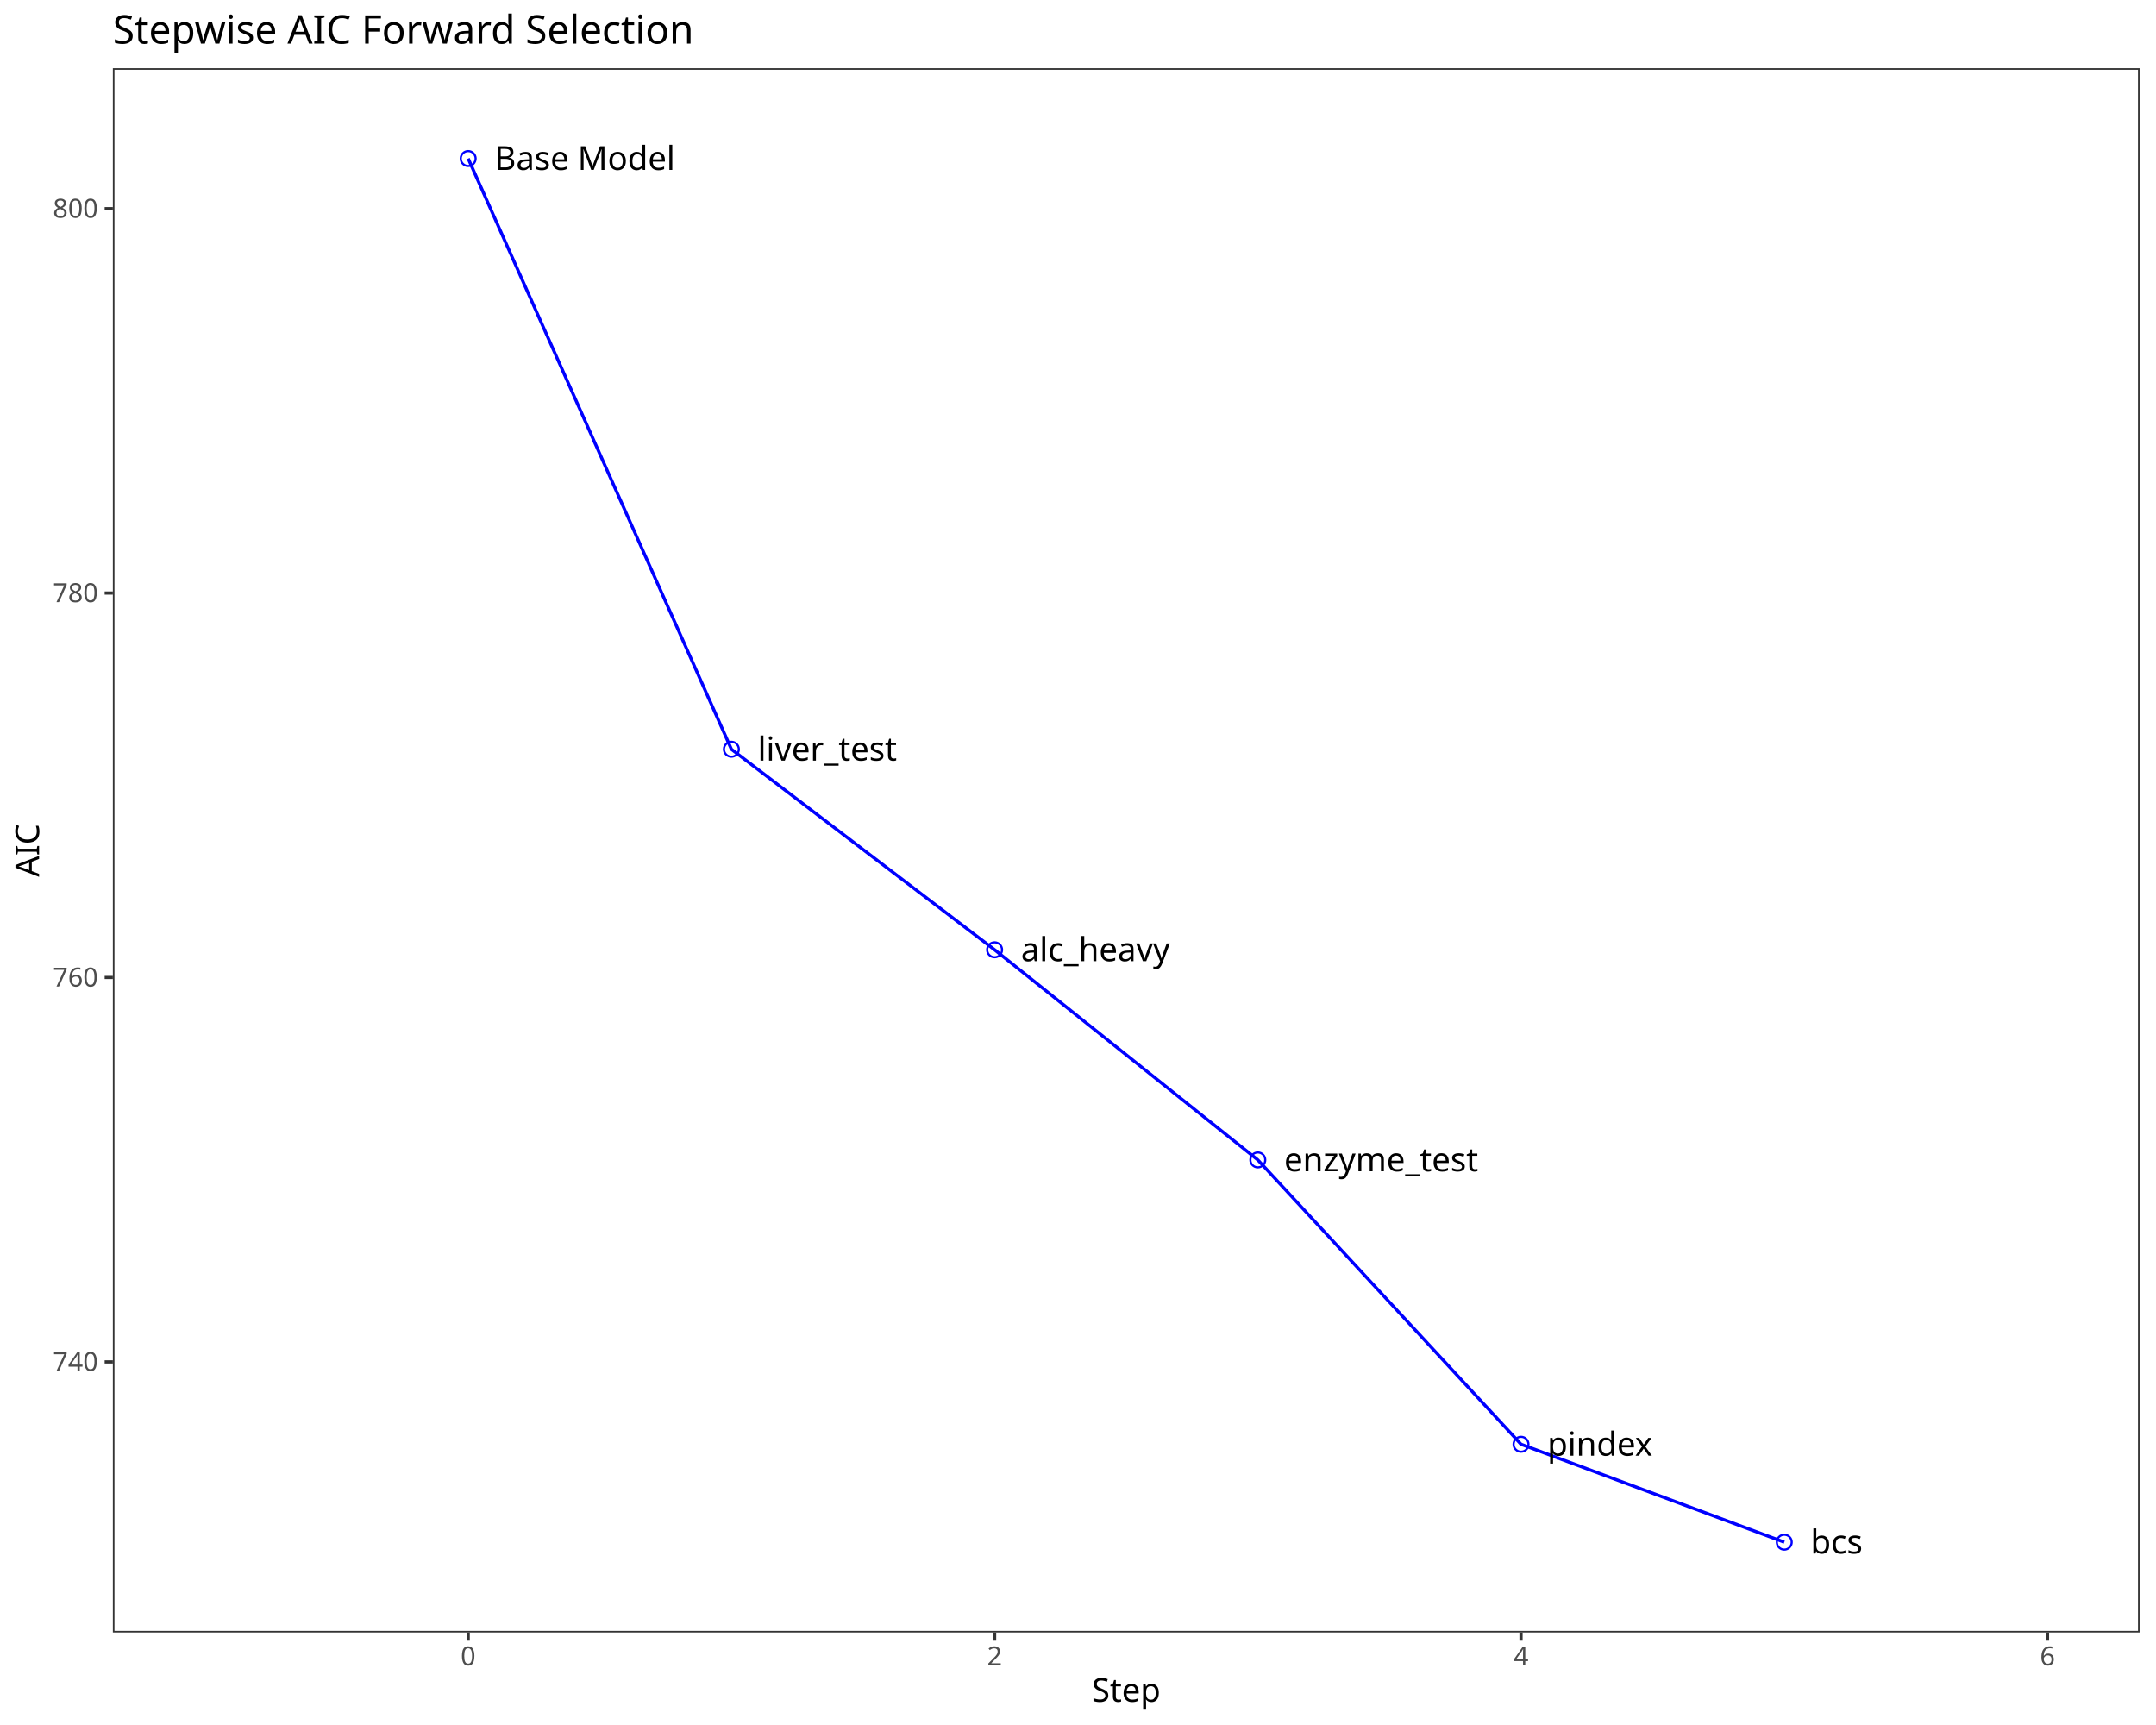
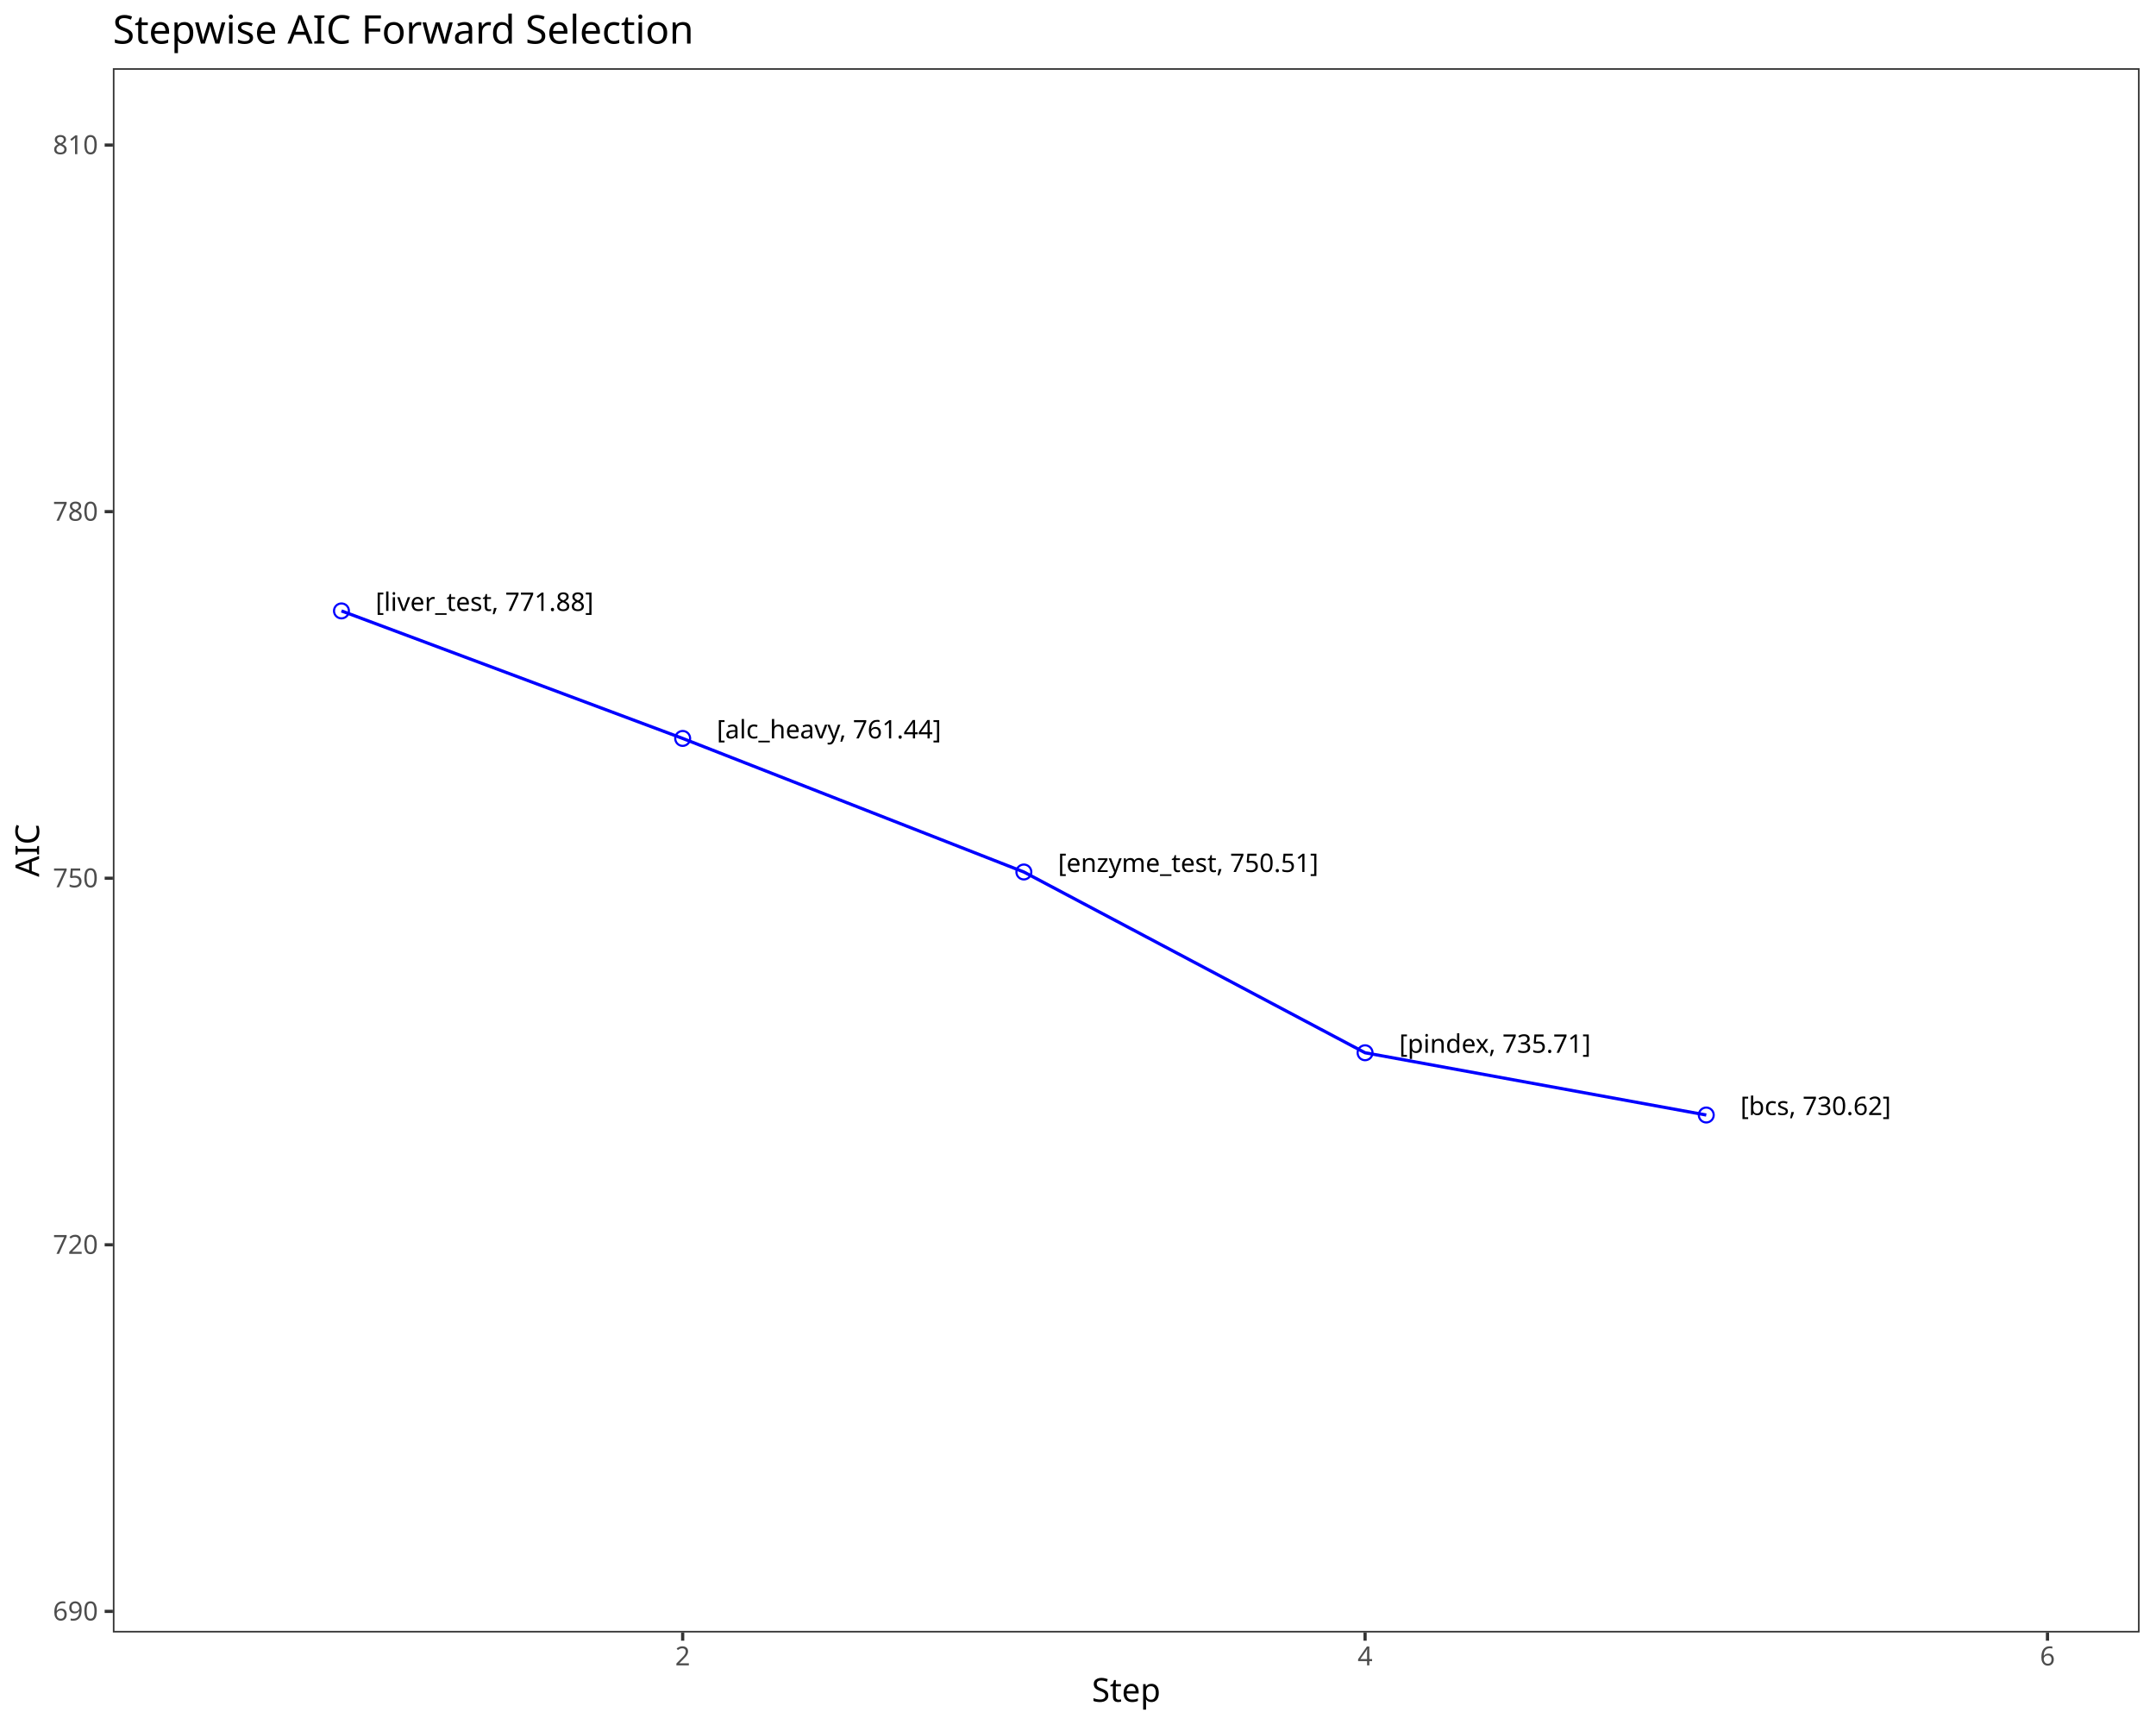
<svg xmlns="http://www.w3.org/2000/svg" class="svglite" data-engine-version="2.0" width="720.00pt" height="576.00pt" viewBox="0 0 720.00 576.00">
  <defs>
    <style type="text/css">
    .svglite line, .svglite polyline, .svglite polygon, .svglite path, .svglite rect, .svglite circle {
      fill: none;
      stroke: #000000;
      stroke-linecap: round;
      stroke-linejoin: round;
      stroke-miterlimit: 10.00;
    }
  </style>
  </defs>
  <rect width="100%" height="100%" style="stroke: none; fill: #FFFFFF;" />
  <defs>
    <clipPath id="cpMC4wMHw3MjAuMDB8MC4wMHw1NzYuMDA=">
      <rect x="0.00" y="0.00" width="720.00" height="576.00" />
    </clipPath>
  </defs>
  <g clip-path="url(#cpMC4wMHw3MjAuMDB8MC4wMHw1NzYuMDA=)">
    <rect x="0.00" y="0.00" width="720.00" height="576.00" style="stroke-width: 1.07; stroke: #FFFFFF; fill: #FFFFFF;" />
  </g>
  <defs>
    <clipPath id="cpMzcuNjl8NzE0LjUyfDIyLjc4fDU0NS4xMQ==">
      <rect x="37.69" y="22.78" width="676.83" height="522.33" />
    </clipPath>
  </defs>
  <g clip-path="url(#cpMzcuNjl8NzE0LjUyfDIyLjc4fDU0NS4xMQ==)">
    <rect x="37.69" y="22.78" width="676.83" height="522.33" style="stroke-width: 1.07; stroke: none; fill: #FFFFFF;" />
-     <polyline points="156.35,52.94 244.25,250.18 332.15,317.15 420.05,387.31 507.95,482.26 595.86,514.95 " style="stroke-width: 1.07; stroke: #0000FF; stroke-linecap: butt;" />
-     <circle cx="156.35" cy="52.94" r="2.49" style="stroke-width: 0.71; stroke: #0000FF;" />
-     <circle cx="244.25" cy="250.18" r="2.49" style="stroke-width: 0.71; stroke: #0000FF;" />
-     <circle cx="332.15" cy="317.15" r="2.49" style="stroke-width: 0.71; stroke: #0000FF;" />
-     <circle cx="420.05" cy="387.31" r="2.49" style="stroke-width: 0.71; stroke: #0000FF;" />
-     <circle cx="507.95" cy="482.26" r="2.49" style="stroke-width: 0.71; stroke: #0000FF;" />
-     <circle cx="595.86" cy="514.95" r="2.49" style="stroke-width: 0.71; stroke: #0000FF;" />
-     <text x="165.14" y="56.74" style="font-size: 11.04px; font-family: sans;" textLength="58.31px" lengthAdjust="spacingAndGlyphs">Base Model</text>
-     <text x="253.04" y="253.97" style="font-size: 11.04px; font-family: sans;" textLength="44.18px" lengthAdjust="spacingAndGlyphs">liver_test</text>
-     <text x="340.94" y="320.95" style="font-size: 11.04px; font-family: sans;" textLength="49.72px" lengthAdjust="spacingAndGlyphs">alc_heavy</text>
-     <text x="428.84" y="391.11" style="font-size: 11.04px; font-family: sans;" textLength="62.61px" lengthAdjust="spacingAndGlyphs">enzyme_test</text>
-     <text x="516.74" y="486.06" style="font-size: 11.04px; font-family: sans;" textLength="32.54px" lengthAdjust="spacingAndGlyphs">pindex</text>
-     <text x="604.65" y="518.75" style="font-size: 11.04px; font-family: sans;" textLength="17.19px" lengthAdjust="spacingAndGlyphs">bcs</text>
+     <polyline points="114.03,203.99 227.98,246.57 341.92,291.17 455.87,351.53 569.81,372.32 " style="stroke-width: 1.07; stroke: #0000FF; stroke-linecap: butt;" />
+     <circle cx="114.03" cy="203.99" r="2.49" style="stroke-width: 0.71; stroke: #0000FF;" />
+     <circle cx="227.98" cy="246.57" r="2.49" style="stroke-width: 0.71; stroke: #0000FF;" />
+     <circle cx="341.92" cy="291.17" r="2.49" style="stroke-width: 0.71; stroke: #0000FF;" />
+     <circle cx="455.87" cy="351.53" r="2.49" style="stroke-width: 0.71; stroke: #0000FF;" />
+     <circle cx="569.81" cy="372.32" r="2.49" style="stroke-width: 0.71; stroke: #0000FF;" />
+     <text x="125.43" y="203.99" style="font-size: 8.54px; font-family: sans;" textLength="69.75px" lengthAdjust="spacingAndGlyphs">[liver_test, 771.88]</text>
+     <text x="239.37" y="246.57" style="font-size: 8.54px; font-family: sans;" textLength="74.04px" lengthAdjust="spacingAndGlyphs">[alc_heavy, 761.44]</text>
+     <text x="353.32" y="291.17" style="font-size: 8.54px; font-family: sans;" textLength="84.00px" lengthAdjust="spacingAndGlyphs">[enzyme_test, 750.51]</text>
+     <text x="467.26" y="351.53" style="font-size: 8.54px; font-family: sans;" textLength="60.75px" lengthAdjust="spacingAndGlyphs">[pindex, 735.71]</text>
+     <text x="581.21" y="372.32" style="font-size: 8.54px; font-family: sans;" textLength="48.88px" lengthAdjust="spacingAndGlyphs">[bcs, 730.62]</text>
    <rect x="37.69" y="22.78" width="676.83" height="522.33" style="stroke-width: 1.07; stroke: #333333;" />
  </g>
  <g clip-path="url(#cpMC4wMHw3MjAuMDB8MC4wMHw1NzYuMDA=)">
-     <text x="32.76" y="457.78" text-anchor="end" style="font-size: 8.80px; fill: #4D4D4D; font-family: sans;" textLength="14.68px" lengthAdjust="spacingAndGlyphs">740</text>
-     <text x="32.76" y="329.42" text-anchor="end" style="font-size: 8.80px; fill: #4D4D4D; font-family: sans;" textLength="14.68px" lengthAdjust="spacingAndGlyphs">760</text>
-     <text x="32.76" y="201.06" text-anchor="end" style="font-size: 8.80px; fill: #4D4D4D; font-family: sans;" textLength="14.68px" lengthAdjust="spacingAndGlyphs">780</text>
-     <text x="32.76" y="72.70" text-anchor="end" style="font-size: 8.80px; fill: #4D4D4D; font-family: sans;" textLength="14.68px" lengthAdjust="spacingAndGlyphs">800</text>
-     <polyline points="34.95,454.75 37.69,454.75 " style="stroke-width: 1.07; stroke: #333333; stroke-linecap: butt;" />
-     <polyline points="34.95,326.39 37.69,326.39 " style="stroke-width: 1.07; stroke: #333333; stroke-linecap: butt;" />
-     <polyline points="34.95,198.03 37.69,198.03 " style="stroke-width: 1.07; stroke: #333333; stroke-linecap: butt;" />
-     <polyline points="34.95,69.67 37.69,69.67 " style="stroke-width: 1.07; stroke: #333333; stroke-linecap: butt;" />
-     <polyline points="156.35,547.85 156.35,545.11 " style="stroke-width: 1.07; stroke: #333333; stroke-linecap: butt;" />
-     <polyline points="332.15,547.85 332.15,545.11 " style="stroke-width: 1.07; stroke: #333333; stroke-linecap: butt;" />
-     <polyline points="507.95,547.85 507.95,545.11 " style="stroke-width: 1.07; stroke: #333333; stroke-linecap: butt;" />
+     <text x="32.76" y="541.08" text-anchor="end" style="font-size: 8.80px; fill: #4D4D4D; font-family: sans;" textLength="14.68px" lengthAdjust="spacingAndGlyphs">690</text>
+     <text x="32.76" y="418.68" text-anchor="end" style="font-size: 8.80px; fill: #4D4D4D; font-family: sans;" textLength="14.68px" lengthAdjust="spacingAndGlyphs">720</text>
+     <text x="32.76" y="296.28" text-anchor="end" style="font-size: 8.80px; fill: #4D4D4D; font-family: sans;" textLength="14.68px" lengthAdjust="spacingAndGlyphs">750</text>
+     <text x="32.76" y="173.87" text-anchor="end" style="font-size: 8.80px; fill: #4D4D4D; font-family: sans;" textLength="14.68px" lengthAdjust="spacingAndGlyphs">780</text>
+     <text x="32.76" y="51.47" text-anchor="end" style="font-size: 8.80px; fill: #4D4D4D; font-family: sans;" textLength="14.68px" lengthAdjust="spacingAndGlyphs">810</text>
+     <polyline points="34.95,538.06 37.69,538.06 " style="stroke-width: 1.07; stroke: #333333; stroke-linecap: butt;" />
+     <polyline points="34.95,415.65 37.69,415.65 " style="stroke-width: 1.07; stroke: #333333; stroke-linecap: butt;" />
+     <polyline points="34.95,293.25 37.69,293.25 " style="stroke-width: 1.07; stroke: #333333; stroke-linecap: butt;" />
+     <polyline points="34.95,170.84 37.69,170.84 " style="stroke-width: 1.07; stroke: #333333; stroke-linecap: butt;" />
+     <polyline points="34.95,48.44 37.69,48.44 " style="stroke-width: 1.07; stroke: #333333; stroke-linecap: butt;" />
+     <polyline points="227.98,547.85 227.98,545.11 " style="stroke-width: 1.07; stroke: #333333; stroke-linecap: butt;" />
+     <polyline points="455.87,547.85 455.87,545.11 " style="stroke-width: 1.07; stroke: #333333; stroke-linecap: butt;" />
    <polyline points="683.76,547.85 683.76,545.11 " style="stroke-width: 1.07; stroke: #333333; stroke-linecap: butt;" />
-     <text x="156.35" y="556.10" text-anchor="middle" style="font-size: 8.80px; fill: #4D4D4D; font-family: sans;" textLength="4.89px" lengthAdjust="spacingAndGlyphs">0</text>
-     <text x="332.15" y="556.10" text-anchor="middle" style="font-size: 8.80px; fill: #4D4D4D; font-family: sans;" textLength="4.89px" lengthAdjust="spacingAndGlyphs">2</text>
-     <text x="507.95" y="556.10" text-anchor="middle" style="font-size: 8.80px; fill: #4D4D4D; font-family: sans;" textLength="4.89px" lengthAdjust="spacingAndGlyphs">4</text>
+     <text x="227.98" y="556.10" text-anchor="middle" style="font-size: 8.80px; fill: #4D4D4D; font-family: sans;" textLength="4.89px" lengthAdjust="spacingAndGlyphs">2</text>
+     <text x="455.87" y="556.10" text-anchor="middle" style="font-size: 8.80px; fill: #4D4D4D; font-family: sans;" textLength="4.89px" lengthAdjust="spacingAndGlyphs">4</text>
    <text x="683.76" y="556.10" text-anchor="middle" style="font-size: 8.80px; fill: #4D4D4D; font-family: sans;" textLength="4.89px" lengthAdjust="spacingAndGlyphs">6</text>
    <text x="376.10" y="568.24" text-anchor="middle" style="font-size: 11.00px; font-family: sans;" textLength="22.63px" lengthAdjust="spacingAndGlyphs">Step</text>
    <text transform="translate(13.05,283.95) rotate(-90)" text-anchor="middle" style="font-size: 11.00px; font-family: sans;" textLength="18.34px" lengthAdjust="spacingAndGlyphs">AIC</text>
    <text x="37.69" y="14.56" style="font-size: 13.20px; font-family: sans;" textLength="189.30px" lengthAdjust="spacingAndGlyphs">Stepwise AIC Forward Selection</text>
  </g>
</svg>
